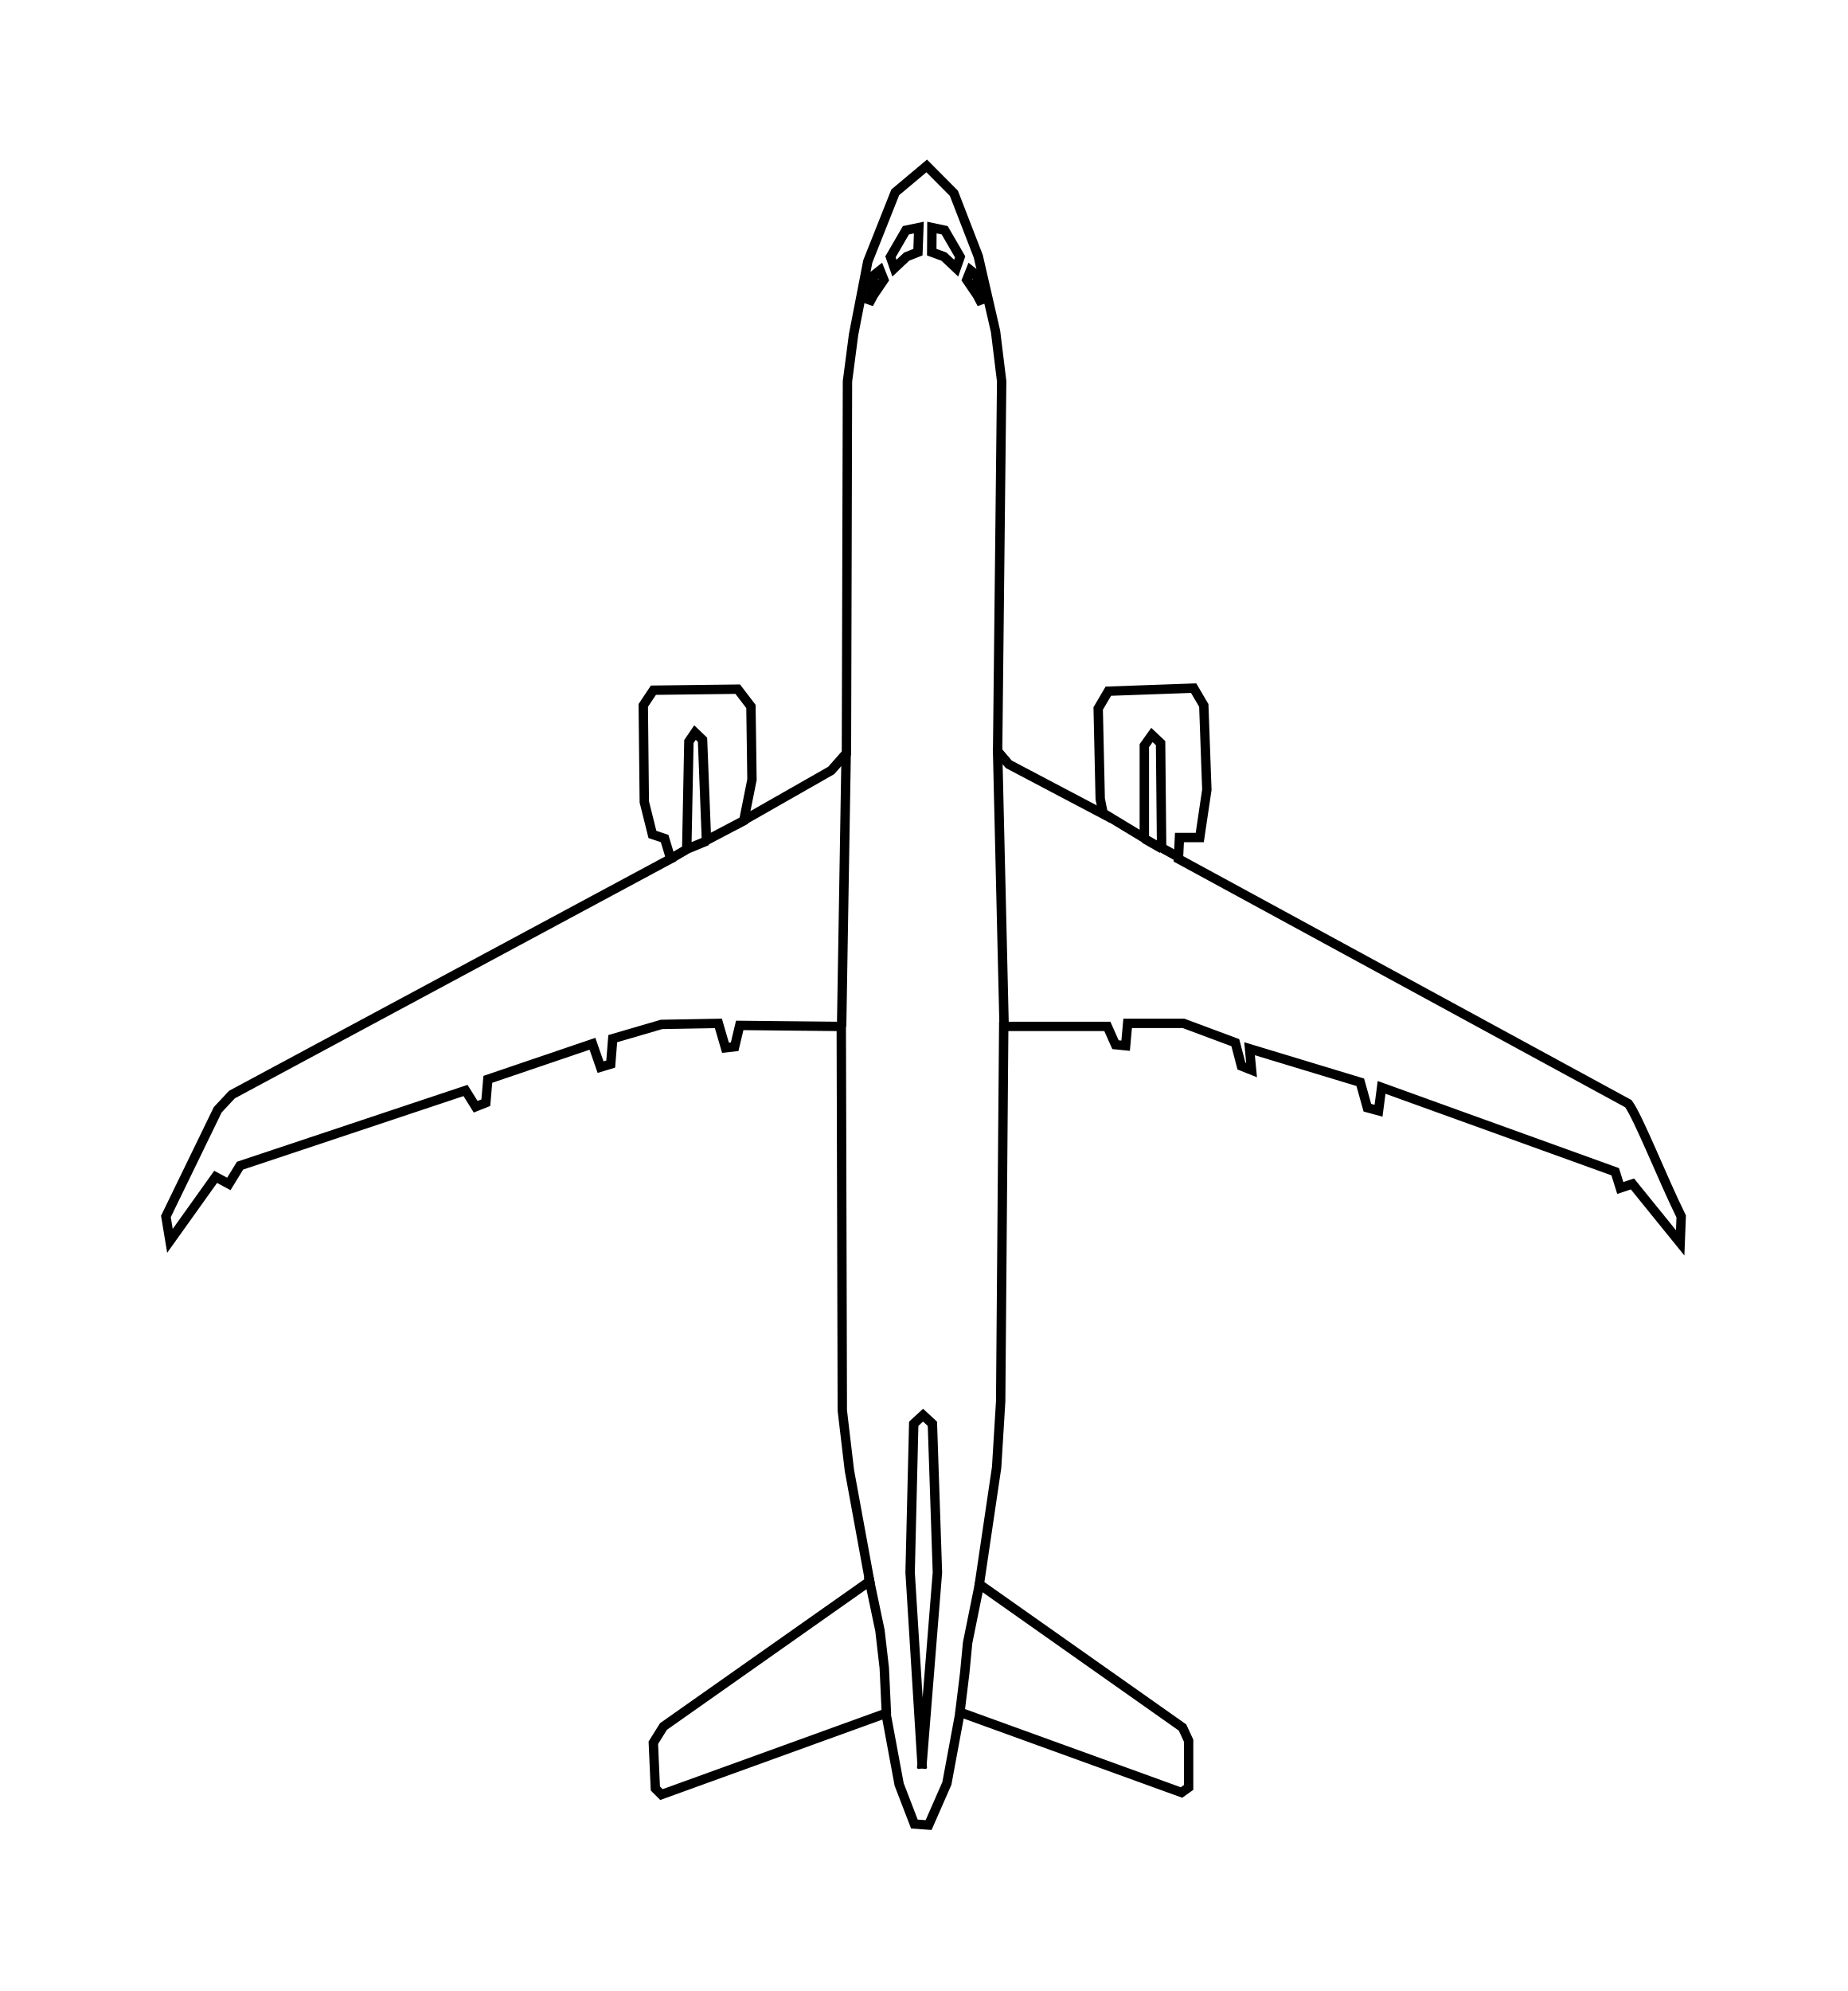
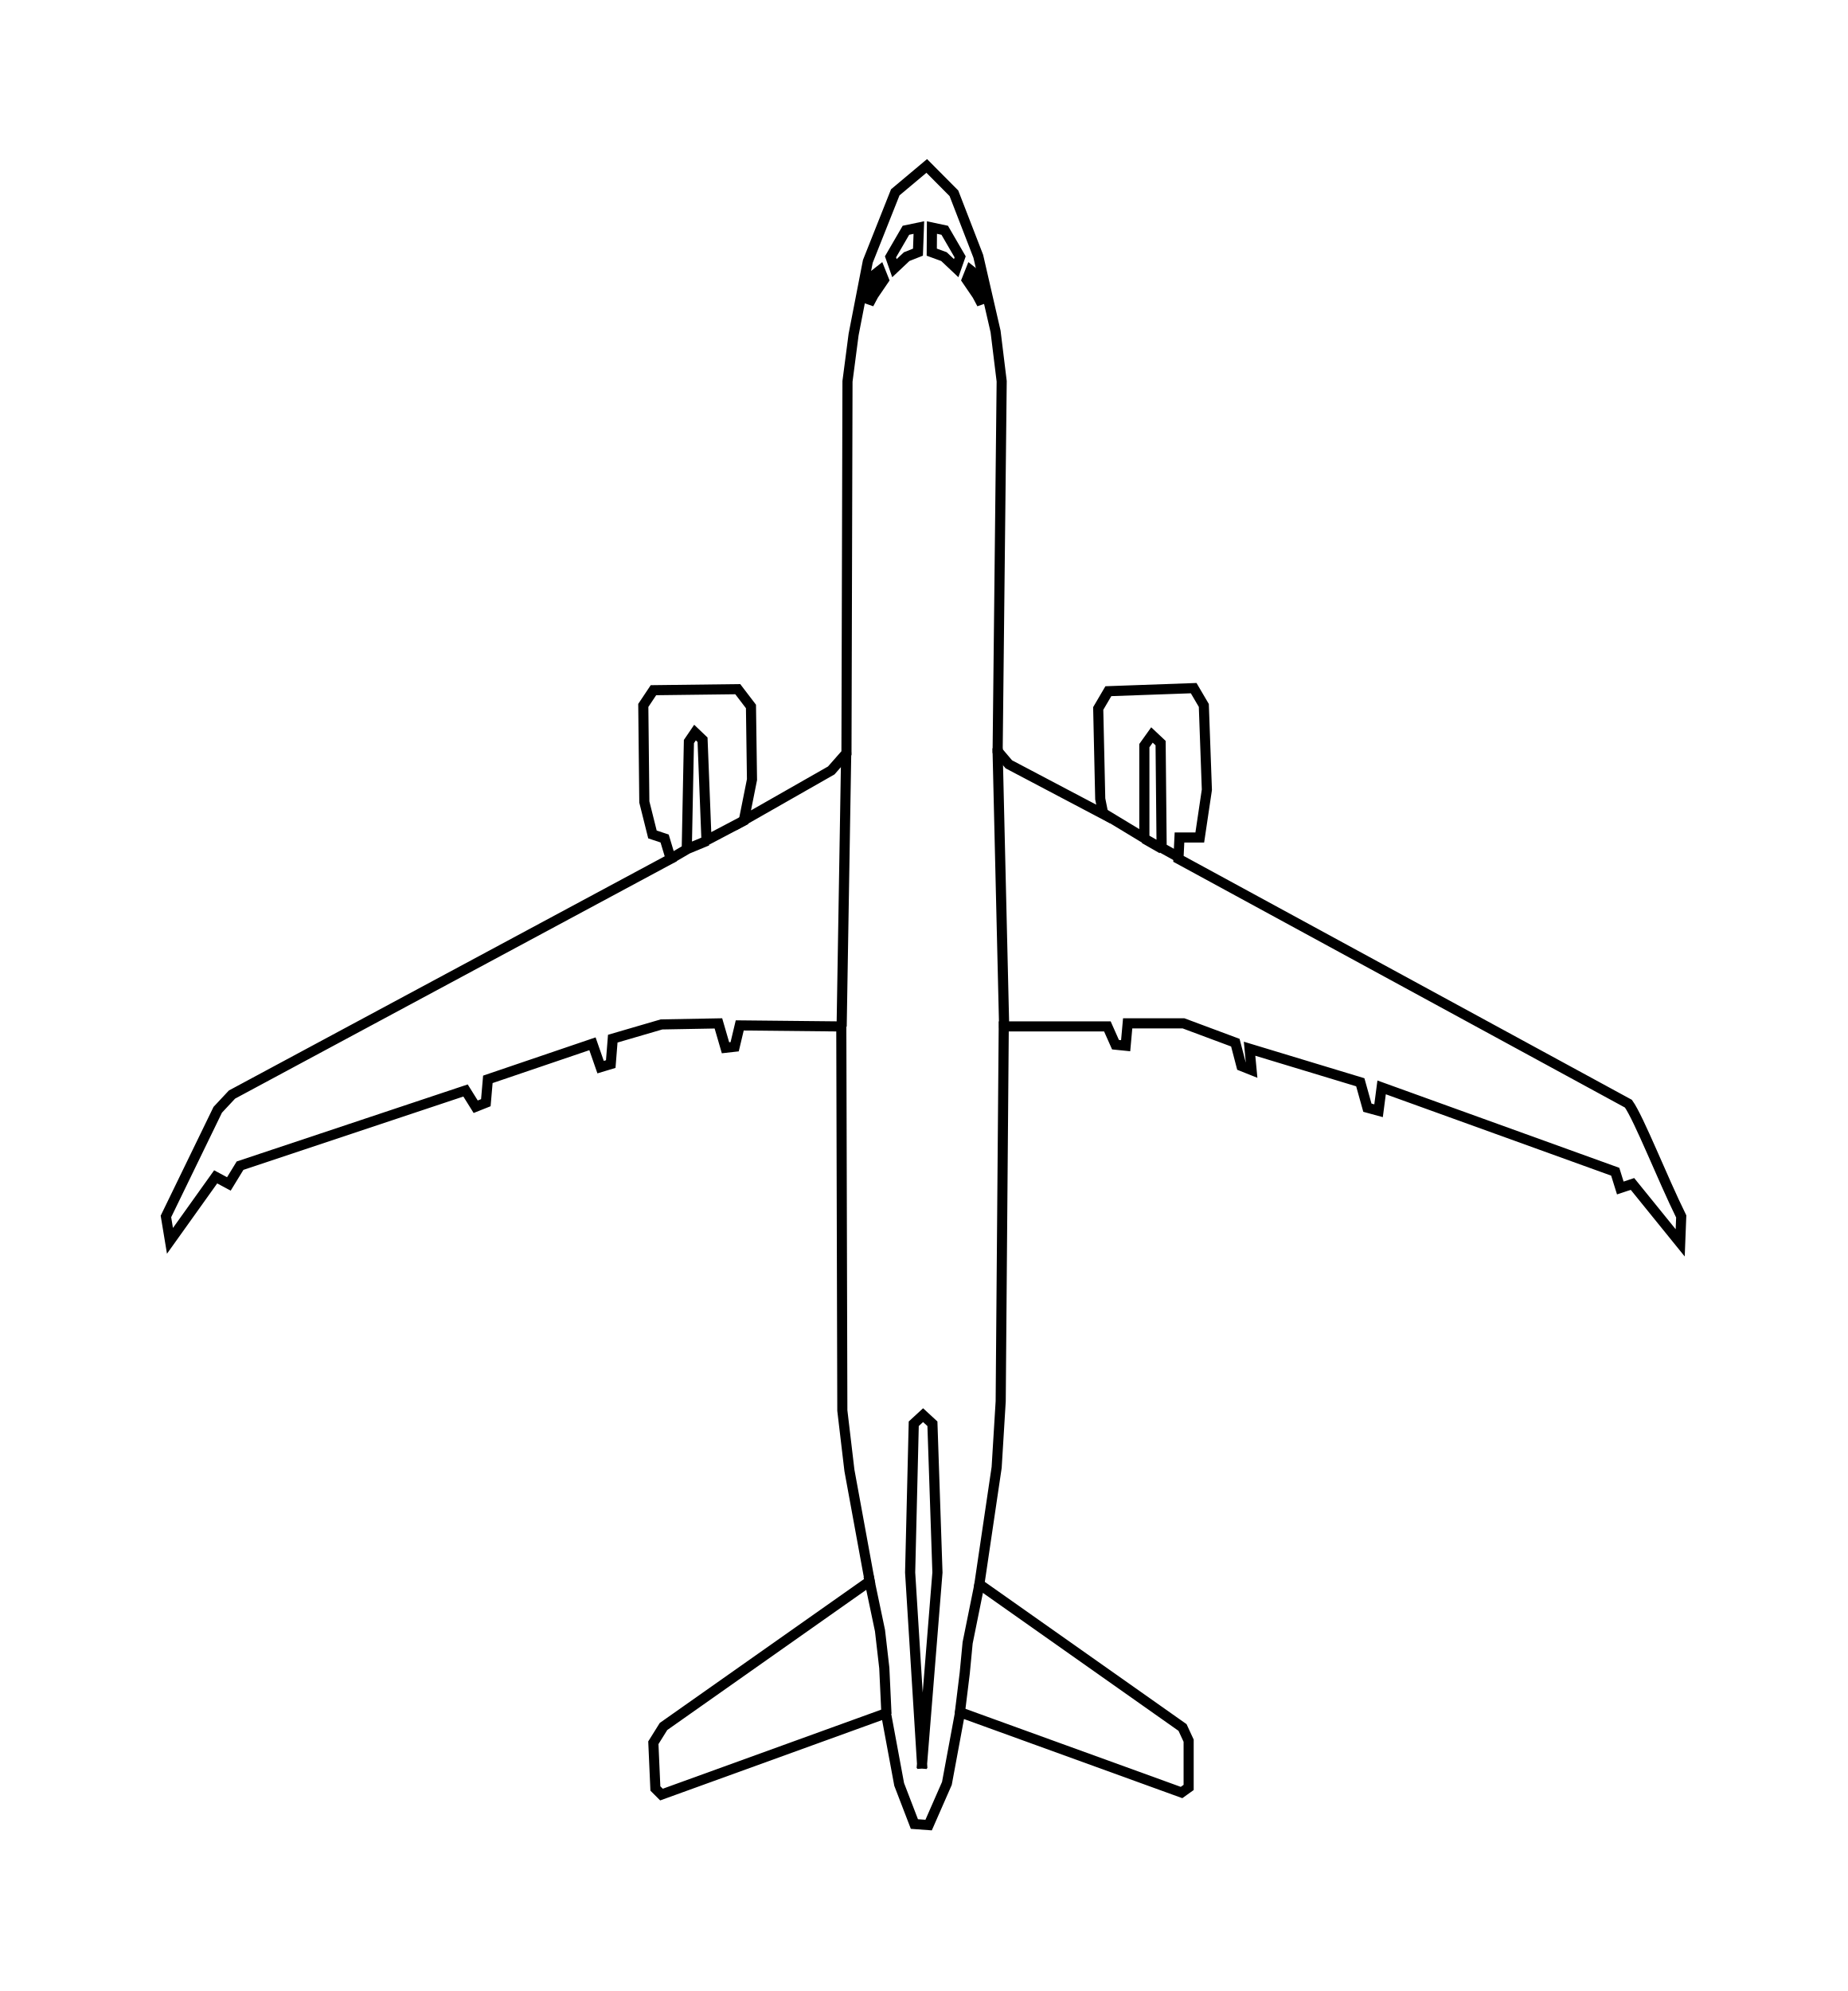
- <svg xmlns="http://www.w3.org/2000/svg" width="137.52" height="148.18" viewBox="-3.811 -3.74 42.962 46.293" version="1.1" id="svg1542">
+ <svg xmlns="http://www.w3.org/2000/svg" width="127.63" height="137.52" viewBox="-3.811 -3.74 42.962 46.293" version="1.1" id="svg1542">
  <defs id="defs1536" />
  <g id="layer2">
-     <path style="fill:none;stroke:#000000;stroke-width:0.218px;stroke-linecap:butt;stroke-linejoin:miter;stroke-opacity:1" d="m 17.741,0.118 -0.732,0.614 -0.638,1.606 -0.331,1.701 -0.142,1.087 -0.024,8.646 -0.354,0.402 -2.032,1.158 0.189,-0.945 -0.024,-1.701 -0.307,-0.402 -1.961,0.024 -0.236,0.354 0.024,2.244 0.189,0.756 0.283,0.094 0.142,0.472 L 1.583,21.71 l -0.331,0.354 -1.205,2.48 0.094,0.567 1.063,-1.488 0.307,0.165 0.26,-0.425 5.244,-1.748 0.236,0.378 0.236,-0.094 0.047,-0.543 2.433,-0.827 0.189,0.543 0.236,-0.071 0.047,-0.591 1.134,-0.331 1.323,-0.024 0.165,0.567 0.213,-0.024 0.118,-0.496 2.362,0.024 0.024,8.93 0.165,1.394 0.472,2.575 -4.796,3.378 -0.236,0.378 0.047,1.063 0.142,0.142 5.221,-1.89 0.307,1.654 0.354,0.921 0.331,0.024 0.425,-0.969 0.307,-1.654 5.15,1.866 0.165,-0.118 v -1.087 l -0.142,-0.307 -4.725,-3.331 0.402,-2.717 0.094,-1.536 0.071,-8.717 h 2.41 l 0.189,0.425 0.236,0.024 0.047,-0.52 h 1.299 l 1.205,0.449 0.142,0.543 0.236,0.094 -0.047,-0.496 2.575,0.78 0.165,0.591 0.26,0.071 0.071,-0.543 5.433,1.961 0.118,0.378 0.283,-0.094 1.11,1.37 0.024,-0.614 c -0.431,-0.872 -0.983,-2.278 -1.228,-2.622 l -10.465,-5.693 0.024,-0.496 h 0.472 l 0.165,-1.11 -0.071,-1.961 -0.236,-0.402 -1.984,0.071 -0.236,0.402 0.047,2.102 0.071,0.354 -2.197,-1.158 -0.26,-0.307 0.094,-8.599 -0.142,-1.158 -0.402,-1.748 -0.567,-1.465 z" id="path1414" />
+     <path style="fill:none;stroke:#000000;stroke-width:0.235px;stroke-linecap:butt;stroke-linejoin:miter;stroke-opacity:1" d="m 17.741,0.118 -0.732,0.614 -0.638,1.606 -0.331,1.701 -0.142,1.087 -0.024,8.646 -0.354,0.402 -2.032,1.158 0.189,-0.945 -0.024,-1.701 -0.307,-0.402 -1.961,0.024 -0.236,0.354 0.024,2.244 0.189,0.756 0.283,0.094 0.142,0.472 L 1.583,21.71 l -0.331,0.354 -1.205,2.48 0.094,0.567 1.063,-1.488 0.307,0.165 0.26,-0.425 5.244,-1.748 0.236,0.378 0.236,-0.094 0.047,-0.543 2.433,-0.827 0.189,0.543 0.236,-0.071 0.047,-0.591 1.134,-0.331 1.323,-0.024 0.165,0.567 0.213,-0.024 0.118,-0.496 2.362,0.024 0.024,8.93 0.165,1.394 0.472,2.575 -4.796,3.378 -0.236,0.378 0.047,1.063 0.142,0.142 5.221,-1.89 0.307,1.654 0.354,0.921 0.331,0.024 0.425,-0.969 0.307,-1.654 5.15,1.866 0.165,-0.118 v -1.087 l -0.142,-0.307 -4.725,-3.331 0.402,-2.717 0.094,-1.536 0.071,-8.717 h 2.41 l 0.189,0.425 0.236,0.024 0.047,-0.52 h 1.299 l 1.205,0.449 0.142,0.543 0.236,0.094 -0.047,-0.496 2.575,0.78 0.165,0.591 0.26,0.071 0.071,-0.543 5.433,1.961 0.118,0.378 0.283,-0.094 1.11,1.37 0.024,-0.614 c -0.431,-0.872 -0.983,-2.278 -1.228,-2.622 l -10.465,-5.693 0.024,-0.496 h 0.472 l 0.165,-1.11 -0.071,-1.961 -0.236,-0.402 -1.984,0.071 -0.236,0.402 0.047,2.102 0.071,0.354 -2.197,-1.158 -0.26,-0.307 0.094,-8.599 -0.142,-1.158 -0.402,-1.748 -0.567,-1.465 z" id="path1414" />
  </g>
  <g id="layer17">
-     <path id="path11416" style="fill:none;stroke:#000000;stroke-width:0.219" d="m 17.639,37.382 -0.284,-4.56 0.084,-3.458 0.217,-0.2 0.217,0.2 0.117,3.458 -0.367,4.56 m 0.885,-1.27 0.117,-0.952 0.067,-0.702 0.284,-1.403 m -2.172,3.057 -0.05,-1.069 -0.1,-0.869 -0.267,-1.27 M 19.542,20.164 19.388,13.656 m -3.626,6.473 0.106,-6.378 m 6.934,2.008 0.413,0.236 m -1.37,-0.827 0.957,0.579 v -2.15 l 0.177,-0.248 0.201,0.189 0.024,2.433 0.425,0.236 m -11.477,-0.199 0.484,-0.2 m -0.835,0.409 0.359,-0.209 0.05,-2.506 0.142,-0.209 0.175,0.167 0.092,2.339 0.919,-0.484 m 4.888,-12.82 0.092,-0.263 -0.359,-0.618 -0.297,-0.063 -0.004,0.572 0.284,0.104 z m 0.246,0.271 0.088,-0.221 0.138,0.109 0.125,0.672 -0.109,-0.205 z m -1.682,-0.271 -0.092,-0.263 0.359,-0.618 0.301,-0.063 -0.021,0.572 -0.263,0.104 z m -0.246,0.271 -0.088,-0.221 -0.138,0.109 -0.125,0.672 0.109,-0.205 z" />
+     <path id="path11416" style="fill:none;stroke:#000000;stroke-width:0.236" d="m 17.639,37.382 -0.284,-4.56 0.084,-3.458 0.217,-0.2 0.217,0.2 0.117,3.458 -0.367,4.56 m 0.885,-1.27 0.117,-0.952 0.067,-0.702 0.284,-1.403 m -2.172,3.057 -0.05,-1.069 -0.1,-0.869 -0.267,-1.27 M 19.542,20.164 19.388,13.656 m -3.626,6.473 0.106,-6.378 m 6.934,2.008 0.413,0.236 m -1.37,-0.827 0.957,0.579 v -2.15 l 0.177,-0.248 0.201,0.189 0.024,2.433 0.425,0.236 m -11.477,-0.199 0.484,-0.2 m -0.835,0.409 0.359,-0.209 0.05,-2.506 0.142,-0.209 0.175,0.167 0.092,2.339 0.919,-0.484 m 4.888,-12.82 0.092,-0.263 -0.359,-0.618 -0.297,-0.063 -0.004,0.572 0.284,0.104 z m 0.246,0.271 0.088,-0.221 0.138,0.109 0.125,0.672 -0.109,-0.205 z m -1.682,-0.271 -0.092,-0.263 0.359,-0.618 0.301,-0.063 -0.021,0.572 -0.263,0.104 z m -0.246,0.271 -0.088,-0.221 -0.138,0.109 -0.125,0.672 0.109,-0.205 z" />
  </g>
</svg>
